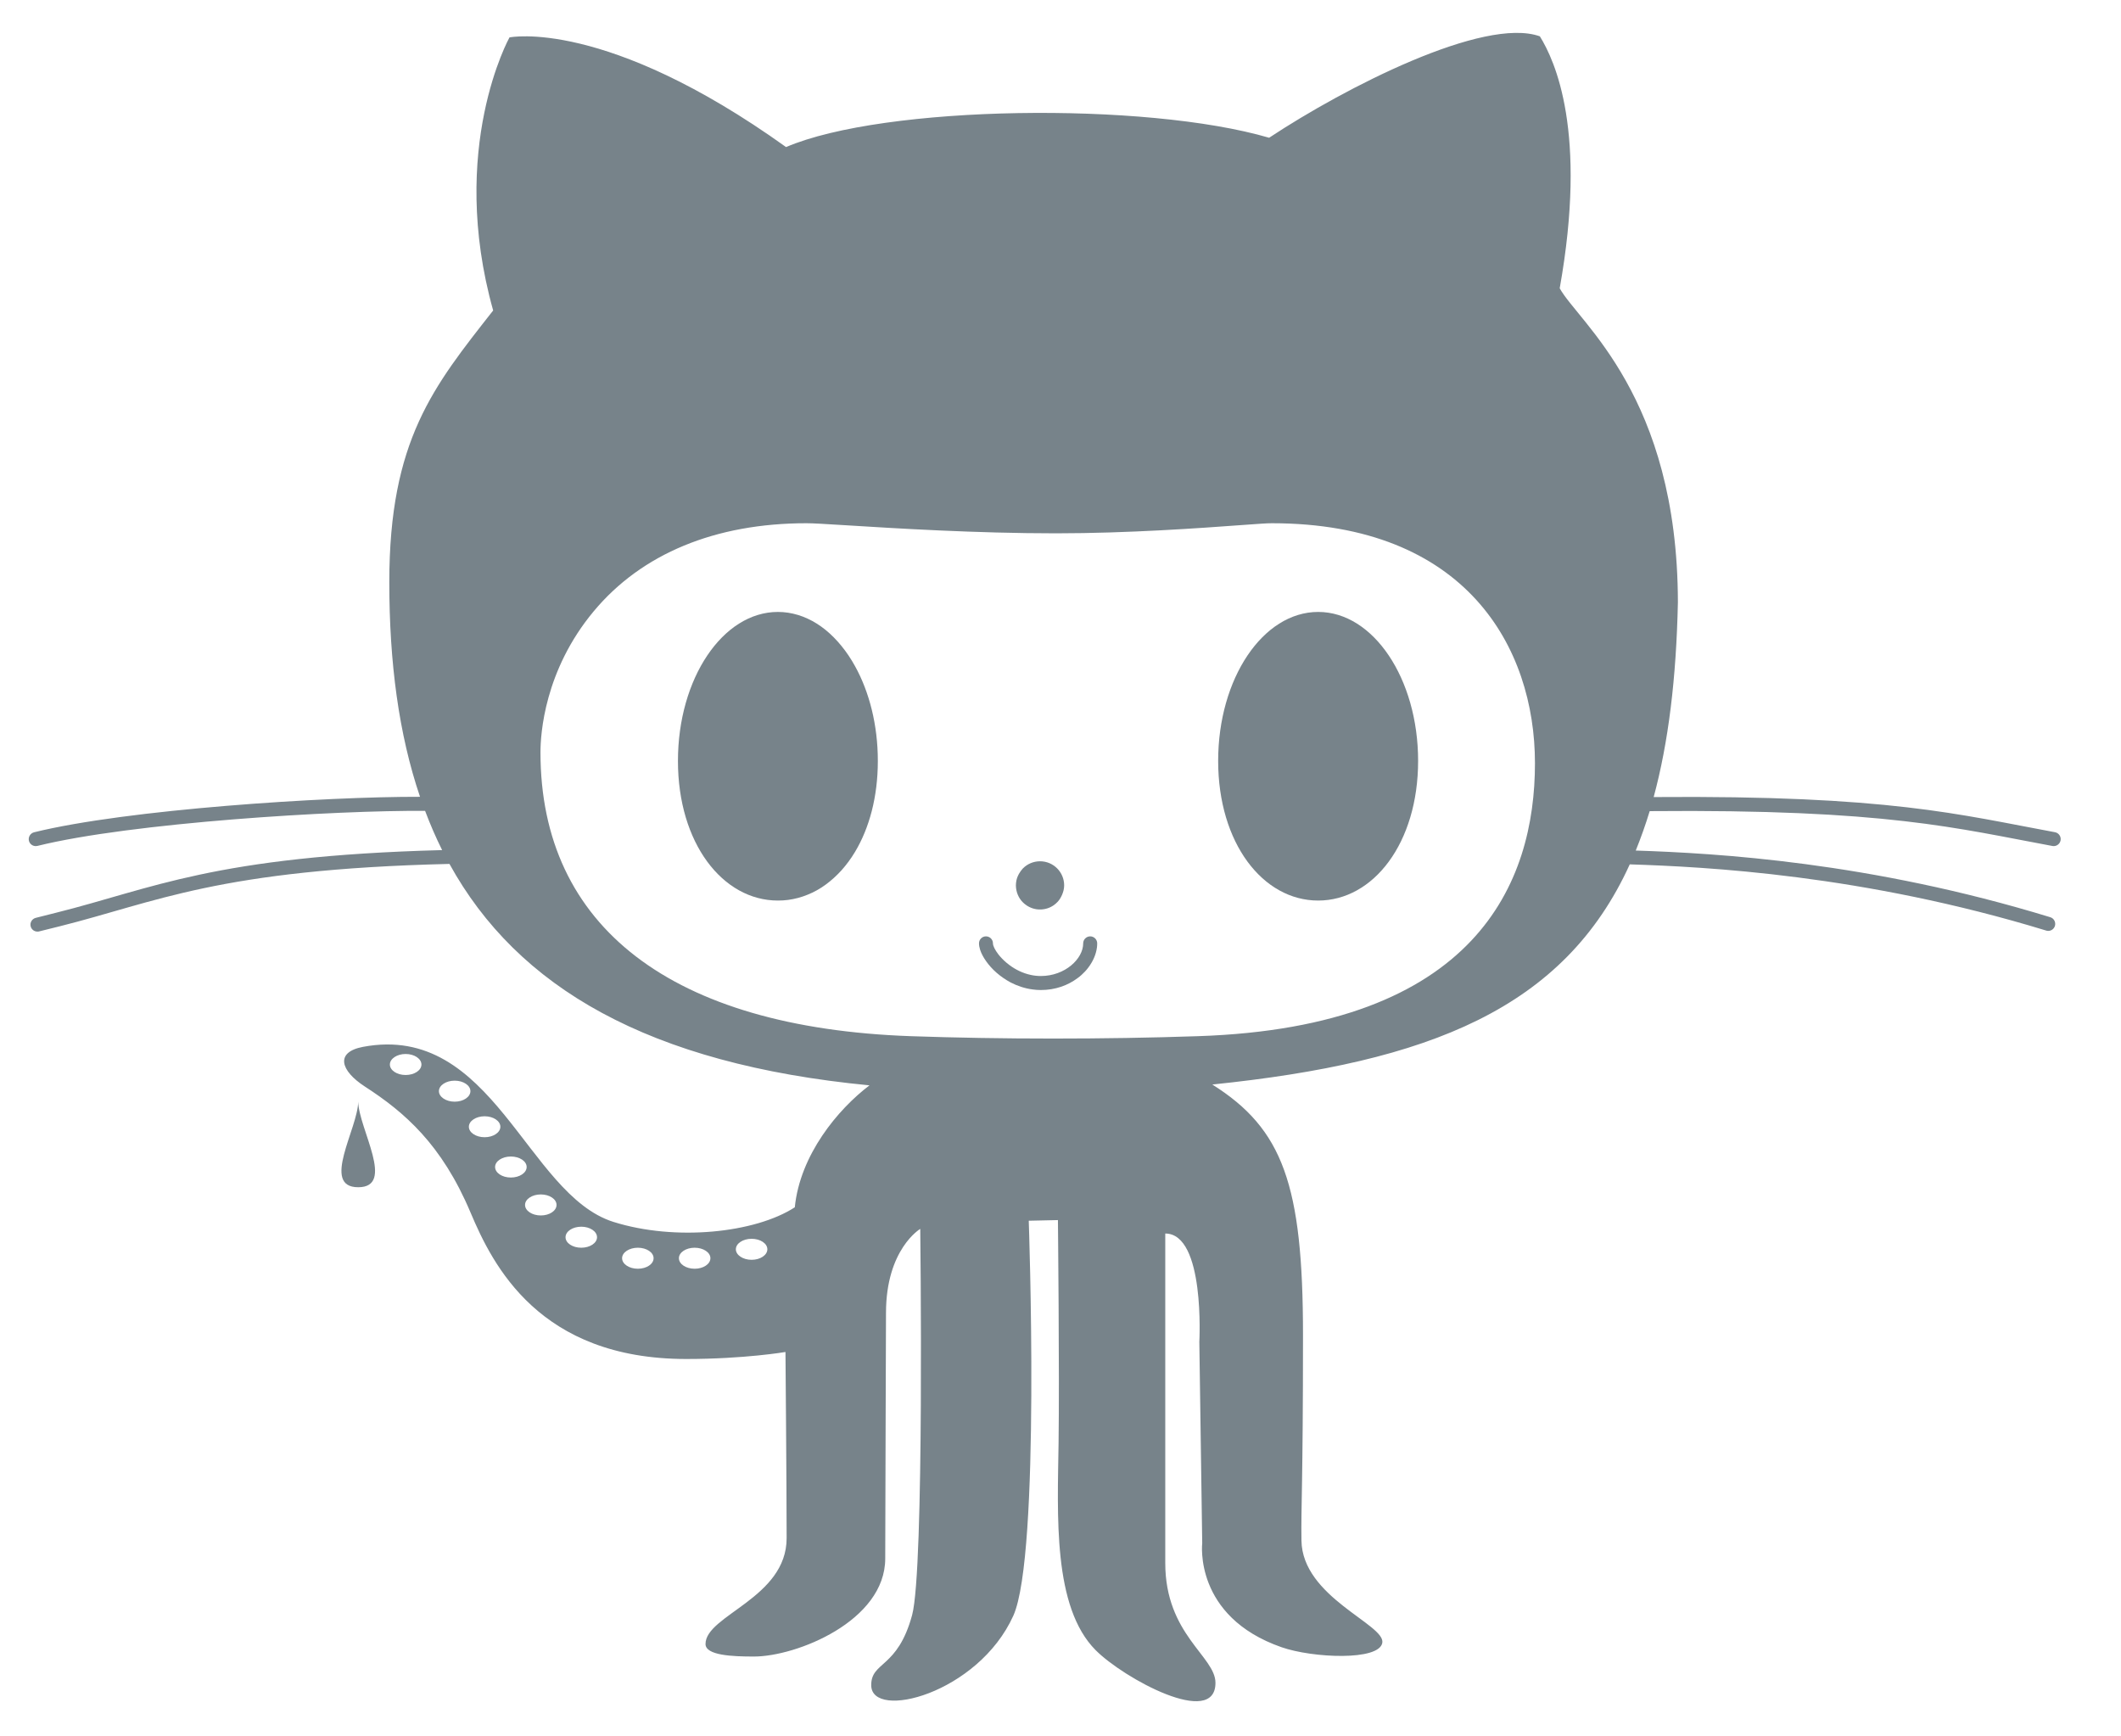
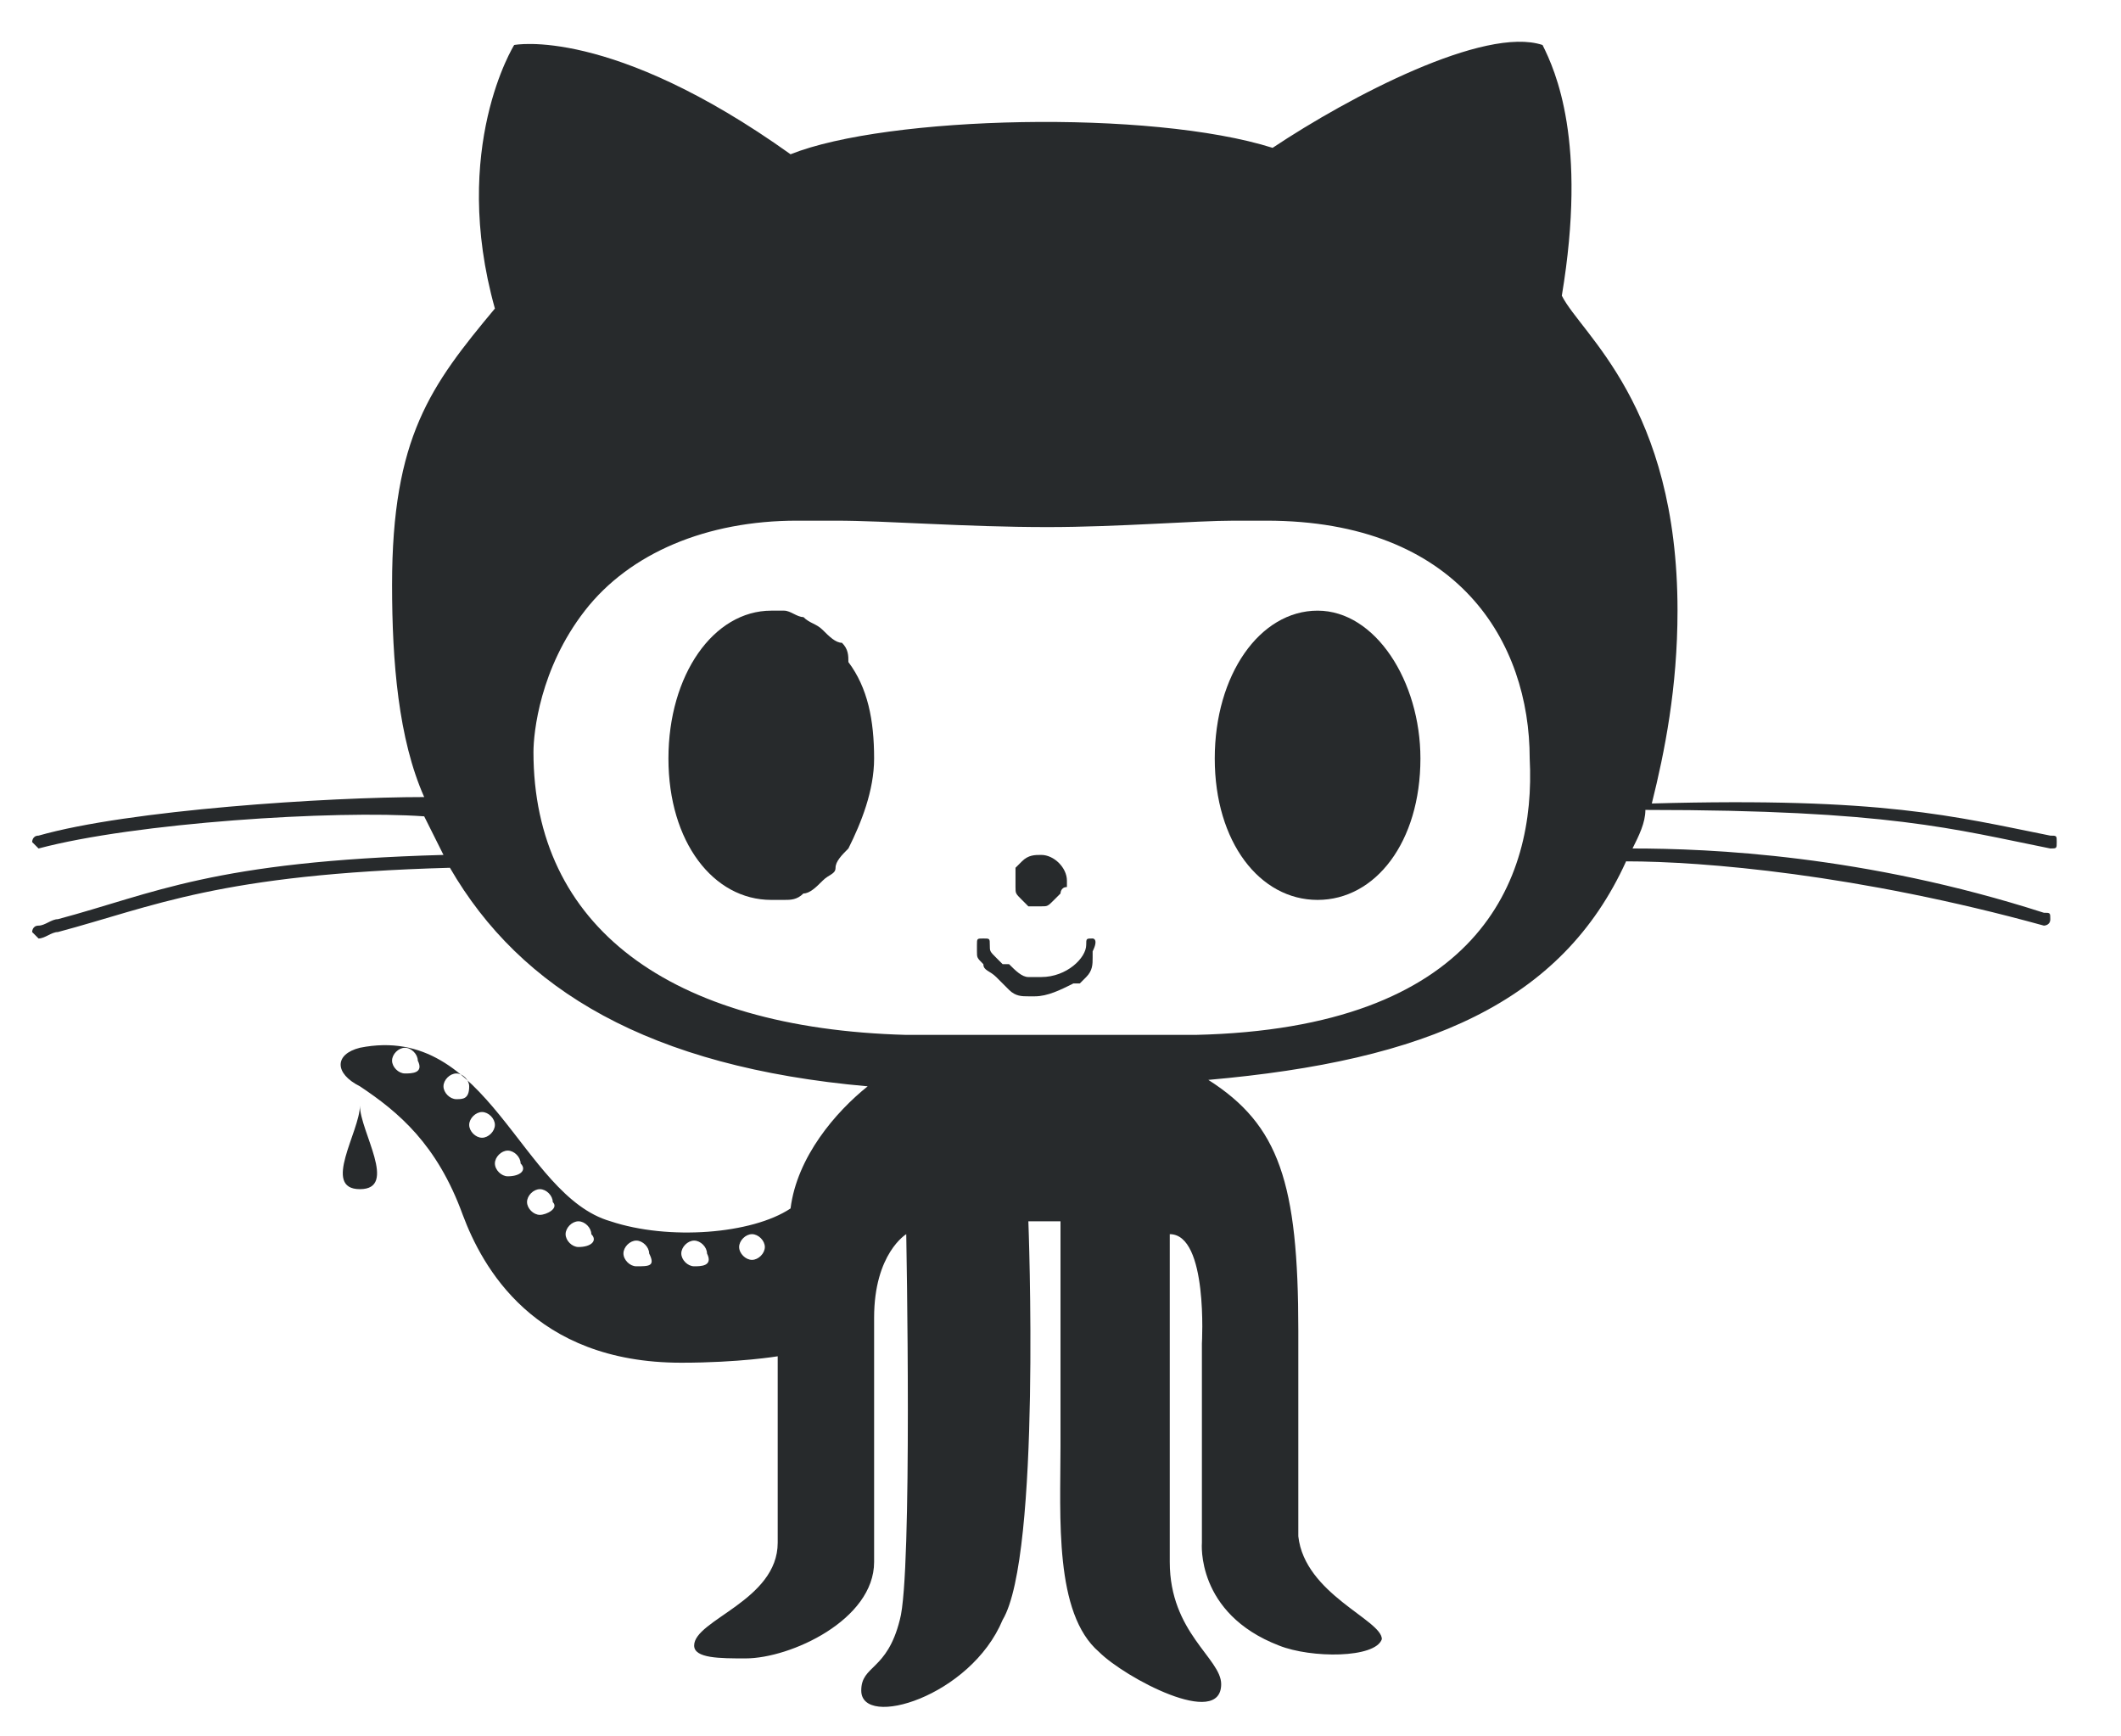
- <svg xmlns="http://www.w3.org/2000/svg" width="33px" height="27px" viewBox="0 0 33 27" version="1.1">
-   <defs />
-   <g id="Desktop-HD" stroke="none" stroke-width="1" fill="none" fill-rule="evenodd" transform="translate(-1252, -1872)">
-     <g id="Group-7" transform="translate(1252, 1872)" fill="#77838A" fill-rule="nonzero">
-       <path d="M31.933,13.161 C31.939,13.162 31.947,13.163 31.953,13.163 C32.004,13.163 32.05,13.126 32.06,13.074 C32.071,13.015 32.032,12.958 31.973,12.947 C30.486,12.673 29.399,12.37 25.729,12.4 C25.958,11.554 26.081,10.554 26.106,9.369 C26.1,6.155 24.562,5.019 24.267,4.485 C24.702,2.052 24.194,0.945 23.958,0.565 C23.087,0.255 20.926,1.362 19.746,2.143 C17.822,1.58 13.755,1.635 12.23,2.288 C9.416,0.273 7.927,0.582 7.927,0.582 C7.927,0.582 6.965,2.306 7.673,4.83 C6.747,6.01 6.057,6.845 6.057,9.058 C6.057,10.305 6.204,11.421 6.535,12.396 C5.063,12.392 1.976,12.591 0.53,12.948 C0.472,12.963 0.436,13.022 0.45,13.08 C0.462,13.13 0.507,13.163 0.556,13.163 C0.565,13.163 0.574,13.162 0.582,13.16 C2.041,12.799 5.231,12.603 6.614,12.615 C6.693,12.825 6.781,13.028 6.879,13.225 C3.325,13.319 2.366,13.827 0.874,14.199 C0.766,14.227 0.66,14.253 0.557,14.279 C0.499,14.293 0.462,14.353 0.477,14.411 C0.489,14.46 0.533,14.493 0.583,14.493 C0.592,14.493 0.6,14.493 0.609,14.49 C0.712,14.464 0.818,14.438 0.927,14.411 C2.424,14.037 3.395,13.526 6.993,13.44 C8.05,15.36 10.089,16.554 13.528,16.885 C13.037,17.257 12.448,17.965 12.366,18.782 C11.749,19.182 10.508,19.313 9.543,19.009 C8.191,18.582 7.673,15.905 5.648,16.286 C5.21,16.369 5.297,16.657 5.676,16.903 C6.293,17.302 6.874,17.802 7.322,18.866 C7.667,19.683 8.39,21.142 10.677,21.142 C11.585,21.142 12.221,21.033 12.221,21.033 C12.221,21.033 12.239,23.118 12.239,23.929 C12.239,24.863 10.977,25.127 10.977,25.576 C10.977,25.754 11.395,25.771 11.73,25.771 C12.393,25.771 13.773,25.218 13.773,24.246 C13.773,23.474 13.785,20.879 13.785,20.425 C13.785,19.432 14.318,19.118 14.318,19.118 C14.318,19.118 14.384,24.417 14.191,25.127 C13.964,25.962 13.555,25.844 13.555,26.216 C13.555,26.77 15.216,26.352 15.766,25.136 C16.192,24.189 16.006,18.991 16.006,18.991 L16.46,18.981 C16.46,18.981 16.485,21.361 16.47,22.449 C16.454,23.575 16.378,25 17.047,25.672 C17.486,26.113 18.911,26.888 18.911,26.18 C18.911,25.768 18.13,25.43 18.13,24.316 C18.13,23.104 18.13,19.529 18.13,19.19 C18.753,19.19 18.66,20.876 18.66,20.876 L18.705,24.007 C18.705,24.007 18.568,25.148 19.939,25.626 C20.423,25.795 21.458,25.841 21.507,25.557 C21.556,25.272 20.26,24.849 20.249,23.965 C20.241,23.426 20.273,23.112 20.273,20.77 C20.273,18.428 19.958,17.562 18.862,16.872 C22.244,16.524 24.337,15.688 25.357,13.447 C26.529,13.485 28.984,13.605 31.836,14.477 C31.846,14.481 31.857,14.482 31.868,14.482 C31.915,14.482 31.957,14.452 31.972,14.405 C31.989,14.347 31.957,14.286 31.899,14.269 C29.086,13.408 26.707,13.274 25.45,13.232 C25.529,13.037 25.602,12.833 25.667,12.619 C29.357,12.585 30.448,12.887 31.933,13.161 Z M6.311,16.724 C6.176,16.724 6.066,16.651 6.066,16.561 C6.066,16.471 6.176,16.397 6.311,16.397 C6.447,16.397 6.557,16.471 6.557,16.561 C6.557,16.651 6.447,16.724 6.311,16.724 Z M7.074,17.139 C6.939,17.139 6.829,17.065 6.829,16.975 C6.829,16.885 6.939,16.812 7.074,16.812 C7.209,16.812 7.319,16.885 7.319,16.975 C7.319,17.066 7.209,17.139 7.074,17.139 Z M7.295,17.529 C7.295,17.439 7.405,17.366 7.54,17.366 C7.675,17.366 7.785,17.439 7.785,17.529 C7.785,17.619 7.675,17.692 7.54,17.692 C7.405,17.692 7.295,17.619 7.295,17.529 Z M7.948,18.319 C7.813,18.319 7.703,18.246 7.703,18.155 C7.703,18.065 7.813,17.992 7.948,17.992 C8.084,17.992 8.194,18.065 8.194,18.155 C8.194,18.246 8.084,18.319 7.948,18.319 Z M8.414,18.909 C8.279,18.909 8.169,18.836 8.169,18.745 C8.169,18.655 8.279,18.582 8.414,18.582 C8.55,18.582 8.659,18.655 8.659,18.745 C8.659,18.836 8.55,18.909 8.414,18.909 Z M9.044,19.411 C8.908,19.411 8.799,19.338 8.799,19.248 C8.799,19.157 8.908,19.084 9.044,19.084 C9.179,19.084 9.289,19.157 9.289,19.248 C9.289,19.338 9.179,19.411 9.044,19.411 Z M9.924,19.738 C9.789,19.738 9.679,19.665 9.679,19.574 C9.679,19.484 9.789,19.411 9.924,19.411 C10.06,19.411 10.169,19.484 10.169,19.574 C10.169,19.665 10.06,19.738 9.924,19.738 Z M10.808,19.738 C10.672,19.738 10.563,19.665 10.563,19.574 C10.563,19.484 10.672,19.411 10.808,19.411 C10.943,19.411 11.053,19.484 11.053,19.574 C11.053,19.665 10.943,19.738 10.808,19.738 Z M11.694,19.599 C11.559,19.599 11.449,19.525 11.449,19.435 C11.449,19.345 11.559,19.272 11.694,19.272 C11.83,19.272 11.939,19.345 11.939,19.435 C11.939,19.525 11.83,19.599 11.694,19.599 Z M18.636,16.12 C17.905,16.145 17.147,16.157 16.383,16.157 C15.612,16.157 14.868,16.144 14.171,16.12 C10.456,15.989 8.409,14.421 8.409,11.704 C8.409,11.422 8.469,10.431 9.238,9.509 C9.985,8.613 11.13,8.14 12.548,8.14 C12.645,8.14 12.818,8.15 13.169,8.172 C13.921,8.219 15.181,8.297 16.427,8.297 C17.556,8.297 18.698,8.214 19.312,8.169 C19.599,8.148 19.714,8.14 19.788,8.14 C22.806,8.14 23.882,10.068 23.882,11.873 C23.882,13.732 22.972,15.978 18.636,16.12 Z" id="Shape" />
-       <path d="M5.573,18.47 C6.158,18.47 5.583,17.563 5.573,17.139 C5.57,17.552 4.988,18.47 5.573,18.47 Z" id="Shape" />
-       <path d="M16.962,14.567 C16.902,14.567 16.853,14.616 16.853,14.676 C16.853,14.916 16.571,15.184 16.194,15.184 C16.139,15.184 16.087,15.178 16.037,15.167 C15.911,15.14 15.801,15.084 15.71,15.017 C15.692,15.004 15.675,14.99 15.658,14.976 C15.609,14.934 15.567,14.89 15.534,14.848 C15.48,14.778 15.449,14.714 15.449,14.676 C15.449,14.616 15.401,14.567 15.34,14.567 C15.28,14.567 15.232,14.616 15.232,14.676 C15.232,14.707 15.238,14.741 15.25,14.778 C15.268,14.833 15.3,14.894 15.343,14.954 C15.386,15.015 15.44,15.076 15.504,15.132 C15.568,15.188 15.642,15.24 15.724,15.284 C15.827,15.337 15.942,15.377 16.066,15.393 C16.108,15.399 16.15,15.402 16.194,15.402 C16.42,15.402 16.616,15.329 16.765,15.217 C16.787,15.202 16.807,15.185 16.826,15.168 C16.865,15.133 16.9,15.096 16.93,15.056 C17.005,14.958 17.053,14.849 17.067,14.74 C17.07,14.719 17.071,14.697 17.071,14.676 C17.071,14.616 17.022,14.567 16.962,14.567 Z" id="Shape" />
-       <path d="M15.87,13.984 C15.897,14.024 15.932,14.058 15.972,14.085 C15.987,14.095 16.002,14.104 16.019,14.112 C16.052,14.128 16.087,14.139 16.124,14.145 C16.143,14.148 16.162,14.149 16.182,14.149 C16.259,14.149 16.331,14.126 16.391,14.085 C16.416,14.068 16.439,14.048 16.459,14.026 C16.487,13.995 16.508,13.958 16.525,13.919 C16.544,13.874 16.557,13.826 16.557,13.774 C16.557,13.567 16.389,13.399 16.182,13.399 C16.078,13.399 15.984,13.441 15.916,13.509 C15.913,13.512 15.911,13.515 15.908,13.518 C15.889,13.539 15.873,13.562 15.858,13.587 C15.838,13.621 15.822,13.658 15.814,13.698 C15.809,13.723 15.806,13.748 15.806,13.774 C15.806,13.8 15.809,13.825 15.814,13.85 C15.824,13.898 15.843,13.944 15.87,13.984 Z" id="Shape" />
-       <path d="M13.092,10.049 C13.015,9.954 12.932,9.871 12.844,9.799 C12.756,9.728 12.663,9.669 12.565,9.624 C12.468,9.579 12.366,9.548 12.262,9.532 C12.21,9.524 12.157,9.52 12.103,9.52 C11.244,9.52 10.548,10.557 10.548,11.838 C10.548,13.118 11.244,14.01 12.103,14.01 C12.157,14.01 12.21,14.007 12.262,14 C12.366,13.986 12.468,13.959 12.565,13.919 C12.663,13.88 12.756,13.828 12.844,13.764 C12.932,13.7 13.015,13.625 13.092,13.54 C13.169,13.454 13.24,13.358 13.303,13.253 C13.525,12.883 13.658,12.398 13.658,11.838 C13.658,11.277 13.525,10.764 13.303,10.363 C13.24,10.249 13.169,10.143 13.092,10.049 Z" id="Shape" />
-       <path d="M20.509,9.52 C19.649,9.52 18.953,10.557 18.953,11.837 C18.953,13.117 19.649,14.01 20.509,14.01 C21.367,14.01 22.064,13.117 22.064,11.837 C22.064,10.557 21.367,9.52 20.509,9.52 Z" id="Shape" />
+ <svg xmlns="http://www.w3.org/2000/svg" version="1.1" id="Layer_1" x="0px" y="0px" viewBox="0 0 33 27" style="enable-background:new 0 0 33 27;" xml:space="preserve">
+   <style type="text/css">
+ 	.st0{fill:#272A2C;}
+ </style>
+   <g id="Desktop-HD" transform="translate(-1252, -1872)">
+     <g id="Group-7" transform="translate(1252, 1872)">
+       <path id="Shape" class="st0" d="M31.9,13.2C31.9,13.2,31.9,13.2,31.9,13.2c0.1,0,0.1,0,0.1-0.1c0-0.1,0-0.1-0.1-0.1    c-1.5-0.3-2.6-0.6-6.2-0.5c0.2-0.8,0.4-1.8,0.4-3c0-3.2-1.5-4.3-1.8-4.9c0.4-2.4-0.1-3.5-0.3-3.9c-0.9-0.3-3,0.8-4.2,1.6    c-1.9-0.6-6-0.5-7.5,0.1c-2.8-2-4.3-1.7-4.3-1.7S7,2.3,7.7,4.8C6.7,6,6.1,6.8,6.1,9.1c0,1.2,0.1,2.4,0.5,3.3c-1.5,0-4.6,0.2-6,0.6    c-0.1,0-0.1,0.1-0.1,0.1c0,0,0.1,0.1,0.1,0.1c0,0,0,0,0,0c1.5-0.4,4.6-0.6,6-0.5c0.1,0.2,0.2,0.4,0.3,0.6c-3.6,0.1-4.5,0.6-6,1    c-0.1,0-0.2,0.1-0.3,0.1c-0.1,0-0.1,0.1-0.1,0.1c0,0,0.1,0.1,0.1,0.1c0,0,0,0,0,0c0.1,0,0.2-0.1,0.3-0.1c1.5-0.4,2.5-0.9,6.1-1    c1.1,1.9,3.1,3.1,6.5,3.4c-0.5,0.4-1.1,1.1-1.2,1.9c-0.6,0.4-1.9,0.5-2.8,0.2c-1.4-0.4-1.9-3.1-3.9-2.7c-0.4,0.1-0.4,0.4,0,0.6    c0.6,0.4,1.2,0.9,1.6,2c0.3,0.8,1.1,2.3,3.4,2.3c0.9,0,1.5-0.1,1.5-0.1s0,2.1,0,2.9c0,0.9-1.3,1.2-1.3,1.6c0,0.2,0.4,0.2,0.8,0.2    c0.7,0,2-0.6,2-1.5c0-0.8,0-3.4,0-3.8c0-1,0.5-1.3,0.5-1.3s0.1,5.3-0.1,6c-0.2,0.8-0.6,0.7-0.6,1.1c0,0.6,1.7,0.1,2.2-1.1    C16.2,24.2,16,19,16,19l0.5,0c0,0,0,2.4,0,3.5c0,1.1-0.1,2.6,0.6,3.2c0.4,0.4,1.9,1.2,1.9,0.5c0-0.4-0.8-0.8-0.8-1.9    c0-1.2,0-4.8,0-5.1c0.6,0,0.5,1.7,0.5,1.7l0,3.1c0,0-0.1,1.1,1.2,1.6c0.5,0.2,1.5,0.2,1.6-0.1c0-0.3-1.2-0.7-1.3-1.6    c0-0.5,0-0.9,0-3.2s-0.3-3.2-1.4-3.9c3.4-0.3,5.5-1.2,6.5-3.4c1.2,0,3.6,0.2,6.5,1c0,0,0,0,0,0c0,0,0.1,0,0.1-0.1    c0-0.1,0-0.1-0.1-0.1c-2.8-0.9-5.2-1-6.4-1c0.1-0.2,0.2-0.4,0.2-0.6C29.4,12.6,30.4,12.9,31.9,13.2z M6.3,16.7    c-0.1,0-0.2-0.1-0.2-0.2c0-0.1,0.1-0.2,0.2-0.2c0.1,0,0.2,0.1,0.2,0.2C6.6,16.7,6.4,16.7,6.3,16.7z M7.1,17.1    c-0.1,0-0.2-0.1-0.2-0.2c0-0.1,0.1-0.2,0.2-0.2c0.1,0,0.2,0.1,0.2,0.2C7.3,17.1,7.2,17.1,7.1,17.1z M7.3,17.5    c0-0.1,0.1-0.2,0.2-0.2c0.1,0,0.2,0.1,0.2,0.2c0,0.1-0.1,0.2-0.2,0.2C7.4,17.7,7.3,17.6,7.3,17.5z M7.9,18.3    c-0.1,0-0.2-0.1-0.2-0.2c0-0.1,0.1-0.2,0.2-0.2c0.1,0,0.2,0.1,0.2,0.2C8.2,18.2,8.1,18.3,7.9,18.3z M8.4,18.9    c-0.1,0-0.2-0.1-0.2-0.2c0-0.1,0.1-0.2,0.2-0.2c0.1,0,0.2,0.1,0.2,0.2C8.7,18.8,8.5,18.9,8.4,18.9z M9,19.4    c-0.1,0-0.2-0.1-0.2-0.2c0-0.1,0.1-0.2,0.2-0.2s0.2,0.1,0.2,0.2C9.3,19.3,9.2,19.4,9,19.4z M9.9,19.7c-0.1,0-0.2-0.1-0.2-0.2    c0-0.1,0.1-0.2,0.2-0.2c0.1,0,0.2,0.1,0.2,0.2C10.2,19.7,10.1,19.7,9.9,19.7z M10.8,19.7c-0.1,0-0.2-0.1-0.2-0.2    c0-0.1,0.1-0.2,0.2-0.2c0.1,0,0.2,0.1,0.2,0.2C11.1,19.7,10.9,19.7,10.8,19.7z M11.7,19.6c-0.1,0-0.2-0.1-0.2-0.2s0.1-0.2,0.2-0.2    c0.1,0,0.2,0.1,0.2,0.2S11.8,19.6,11.7,19.6z M18.6,16.1c-0.7,0-1.5,0-2.3,0c-0.8,0-1.5,0-2.2,0c-3.7-0.1-5.8-1.7-5.8-4.4    c0-0.3,0.1-1.3,0.8-2.2c0.7-0.9,1.9-1.4,3.3-1.4c0.1,0,0.3,0,0.6,0c0.8,0,2,0.1,3.3,0.1c1.1,0,2.3-0.1,2.9-0.1c0.3,0,0.4,0,0.5,0    c3,0,4.1,1.9,4.1,3.7C23.9,13.7,23,16,18.6,16.1z" />
+       <path id="Shape_1_" class="st0" d="M5.6,18.5c0.6,0,0-0.9,0-1.3C5.6,17.6,5,18.5,5.6,18.5z" />
+       <path id="Shape_2_" class="st0" d="M17,14.6c-0.1,0-0.1,0-0.1,0.1c0,0.2-0.3,0.5-0.7,0.5c-0.1,0-0.1,0-0.2,0    c-0.1,0-0.2-0.1-0.3-0.2c0,0,0,0-0.1,0c0,0-0.1-0.1-0.1-0.1c-0.1-0.1-0.1-0.1-0.1-0.2c0-0.1,0-0.1-0.1-0.1c-0.1,0-0.1,0-0.1,0.1    c0,0,0,0.1,0,0.1c0,0.1,0,0.1,0.1,0.2c0,0.1,0.1,0.1,0.2,0.2c0.1,0.1,0.1,0.1,0.2,0.2c0.1,0.1,0.2,0.1,0.3,0.1c0,0,0.1,0,0.1,0    c0.2,0,0.4-0.1,0.6-0.2c0,0,0,0,0.1,0c0,0,0.1-0.1,0.1-0.1c0.1-0.1,0.1-0.2,0.1-0.3c0,0,0,0,0-0.1C17.1,14.6,17,14.6,17,14.6z" />
+       <path id="Shape_3_" class="st0" d="M15.9,14c0,0,0.1,0.1,0.1,0.1c0,0,0,0,0,0c0,0,0.1,0,0.1,0c0,0,0,0,0.1,0c0.1,0,0.1,0,0.2-0.1    c0,0,0,0,0.1-0.1c0,0,0-0.1,0.1-0.1c0,0,0-0.1,0-0.1c0-0.2-0.2-0.4-0.4-0.4c-0.1,0-0.2,0-0.3,0.1c0,0,0,0,0,0c0,0,0,0-0.1,0.1    c0,0,0,0.1,0,0.1c0,0,0,0,0,0.1c0,0,0,0.1,0,0.1C15.8,13.9,15.8,13.9,15.9,14z" />
+       <path id="Shape_4_" class="st0" d="M13.1,10C13,10,12.9,9.9,12.8,9.8c-0.1-0.1-0.2-0.1-0.3-0.2c-0.1,0-0.2-0.1-0.3-0.1    c-0.1,0-0.1,0-0.2,0c-0.9,0-1.6,1-1.6,2.3c0,1.3,0.7,2.2,1.6,2.2c0.1,0,0.1,0,0.2,0c0.1,0,0.2,0,0.3-0.1c0.1,0,0.2-0.1,0.3-0.2    c0.1-0.1,0.2-0.1,0.2-0.2s0.1-0.2,0.2-0.3c0.2-0.4,0.4-0.9,0.4-1.4c0-0.6-0.1-1.1-0.4-1.5C13.2,10.2,13.2,10.1,13.1,10z" />
+       <path id="Shape_5_" class="st0" d="M20.5,9.5c-0.9,0-1.6,1-1.6,2.3c0,1.3,0.7,2.2,1.6,2.2c0.9,0,1.6-0.9,1.6-2.2    C22.1,10.6,21.4,9.5,20.5,9.5z" />
    </g>
  </g>
</svg>
